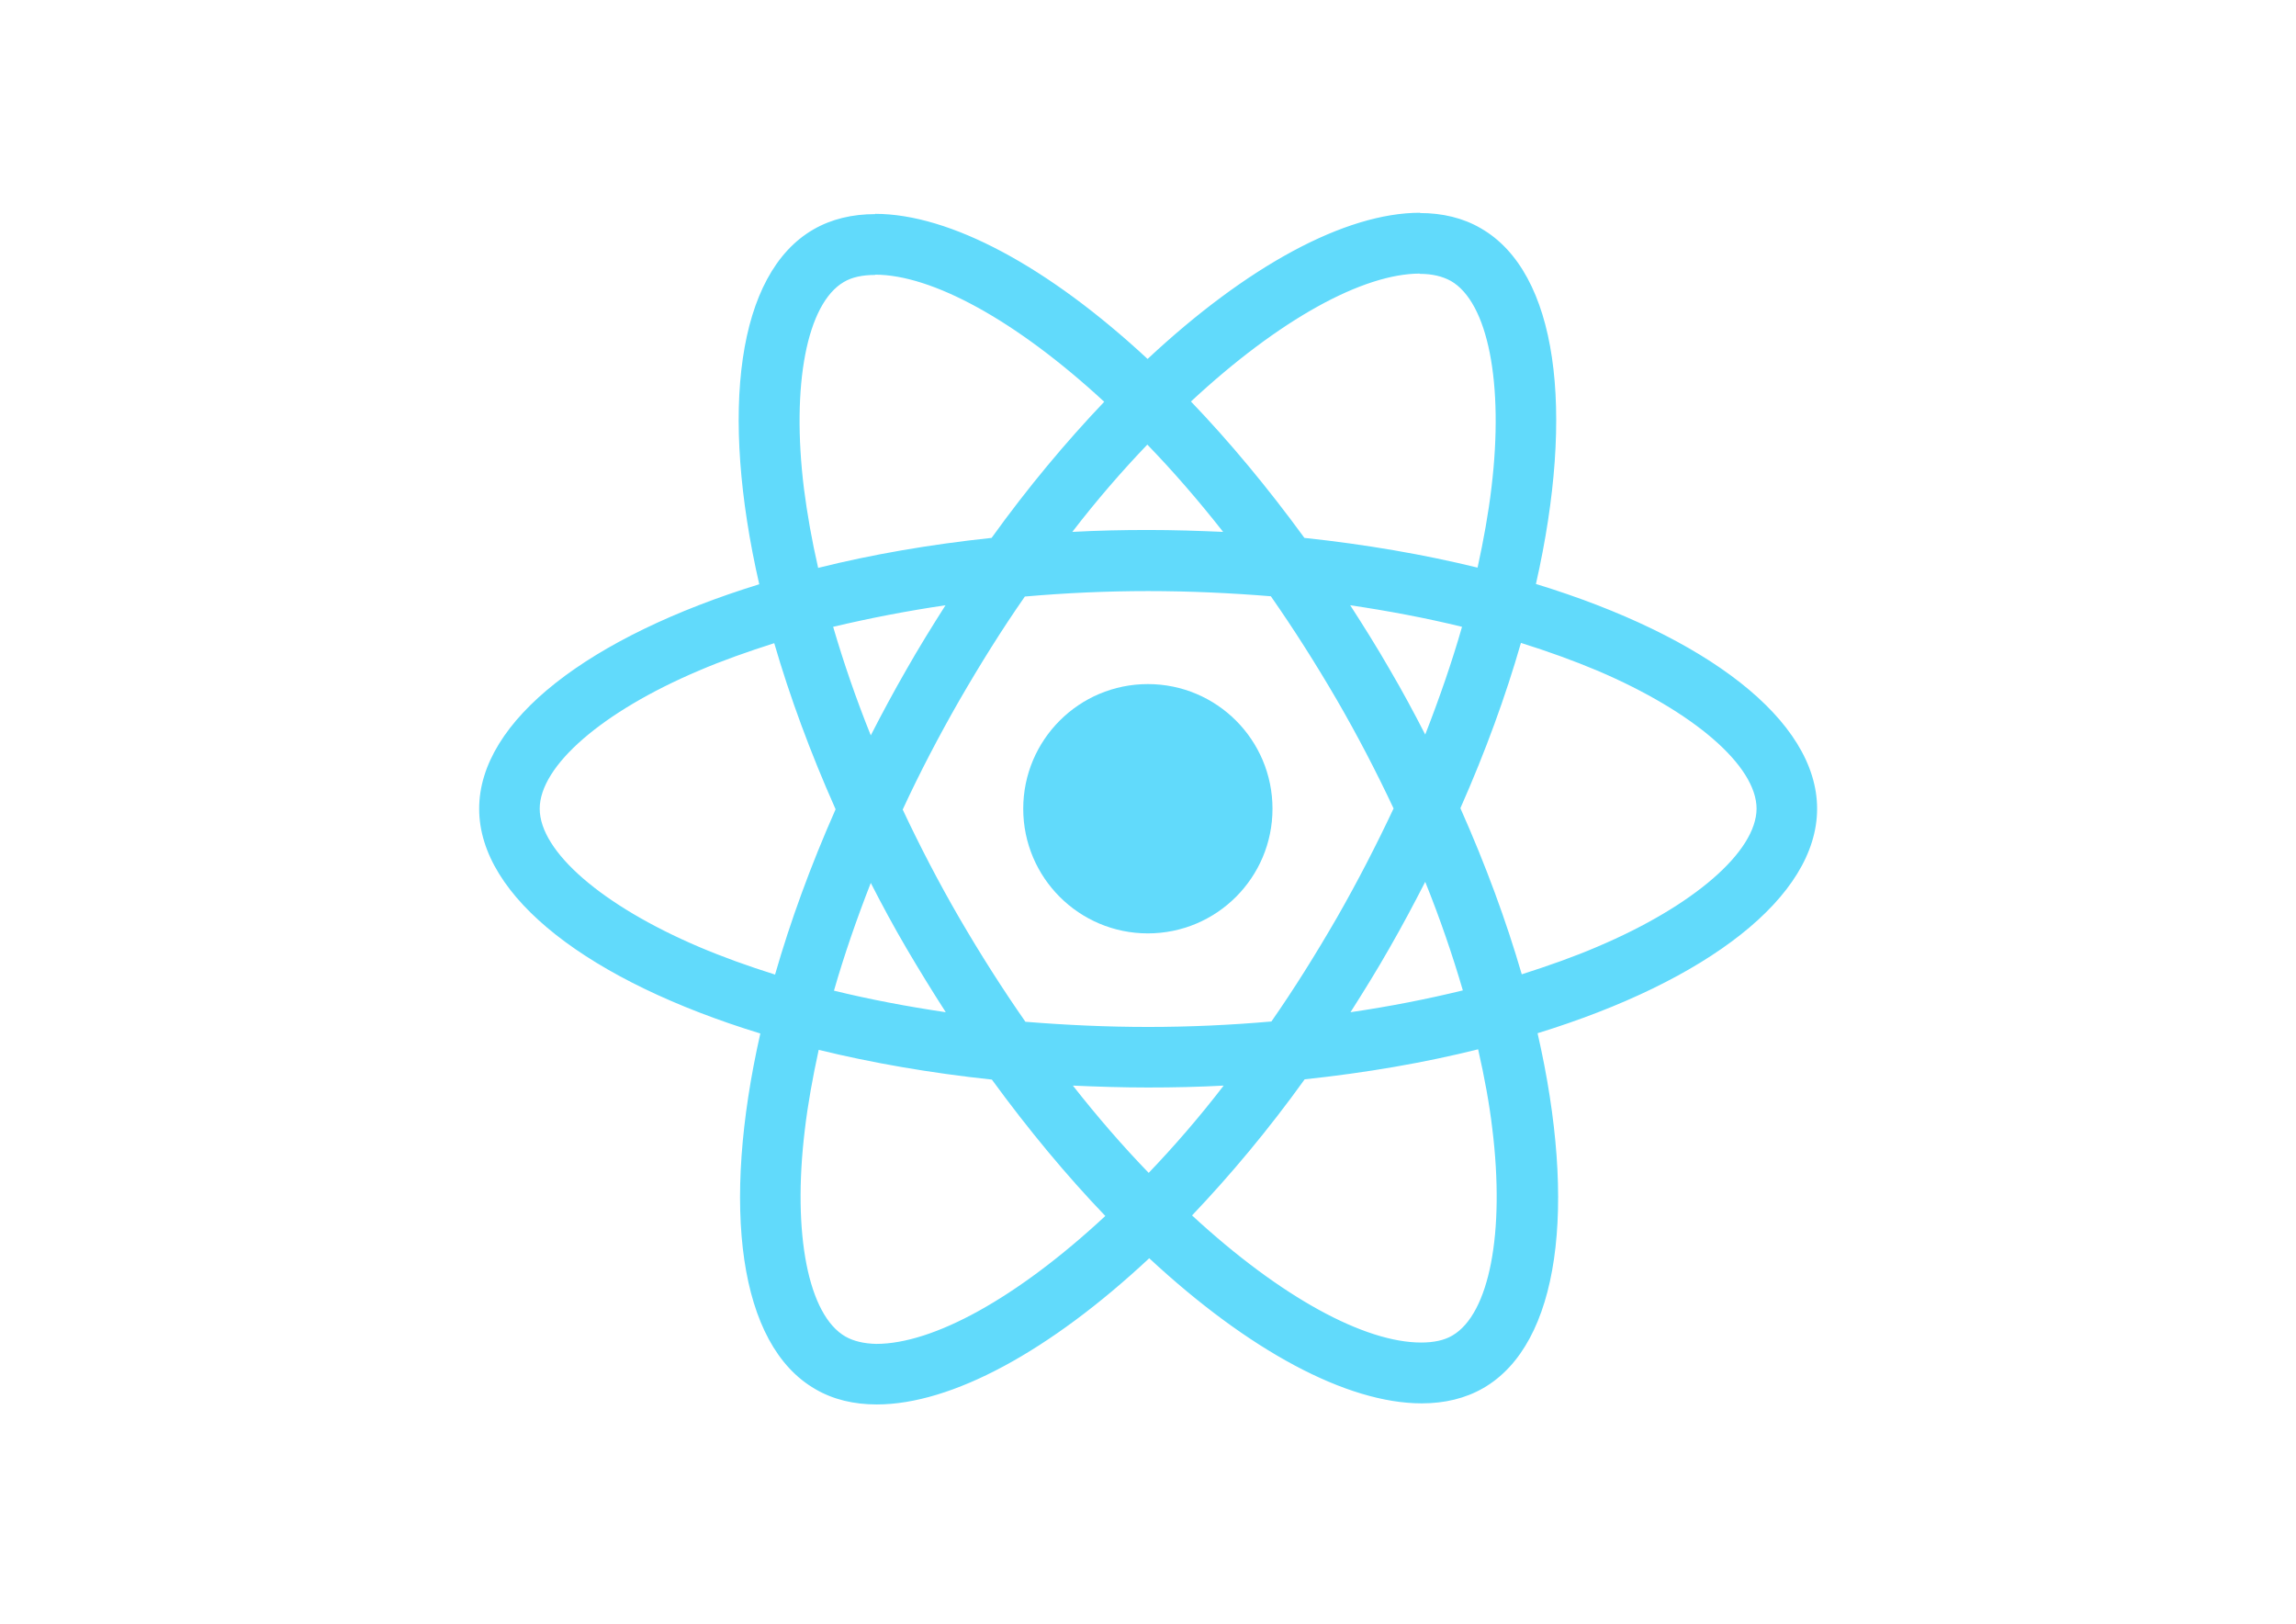
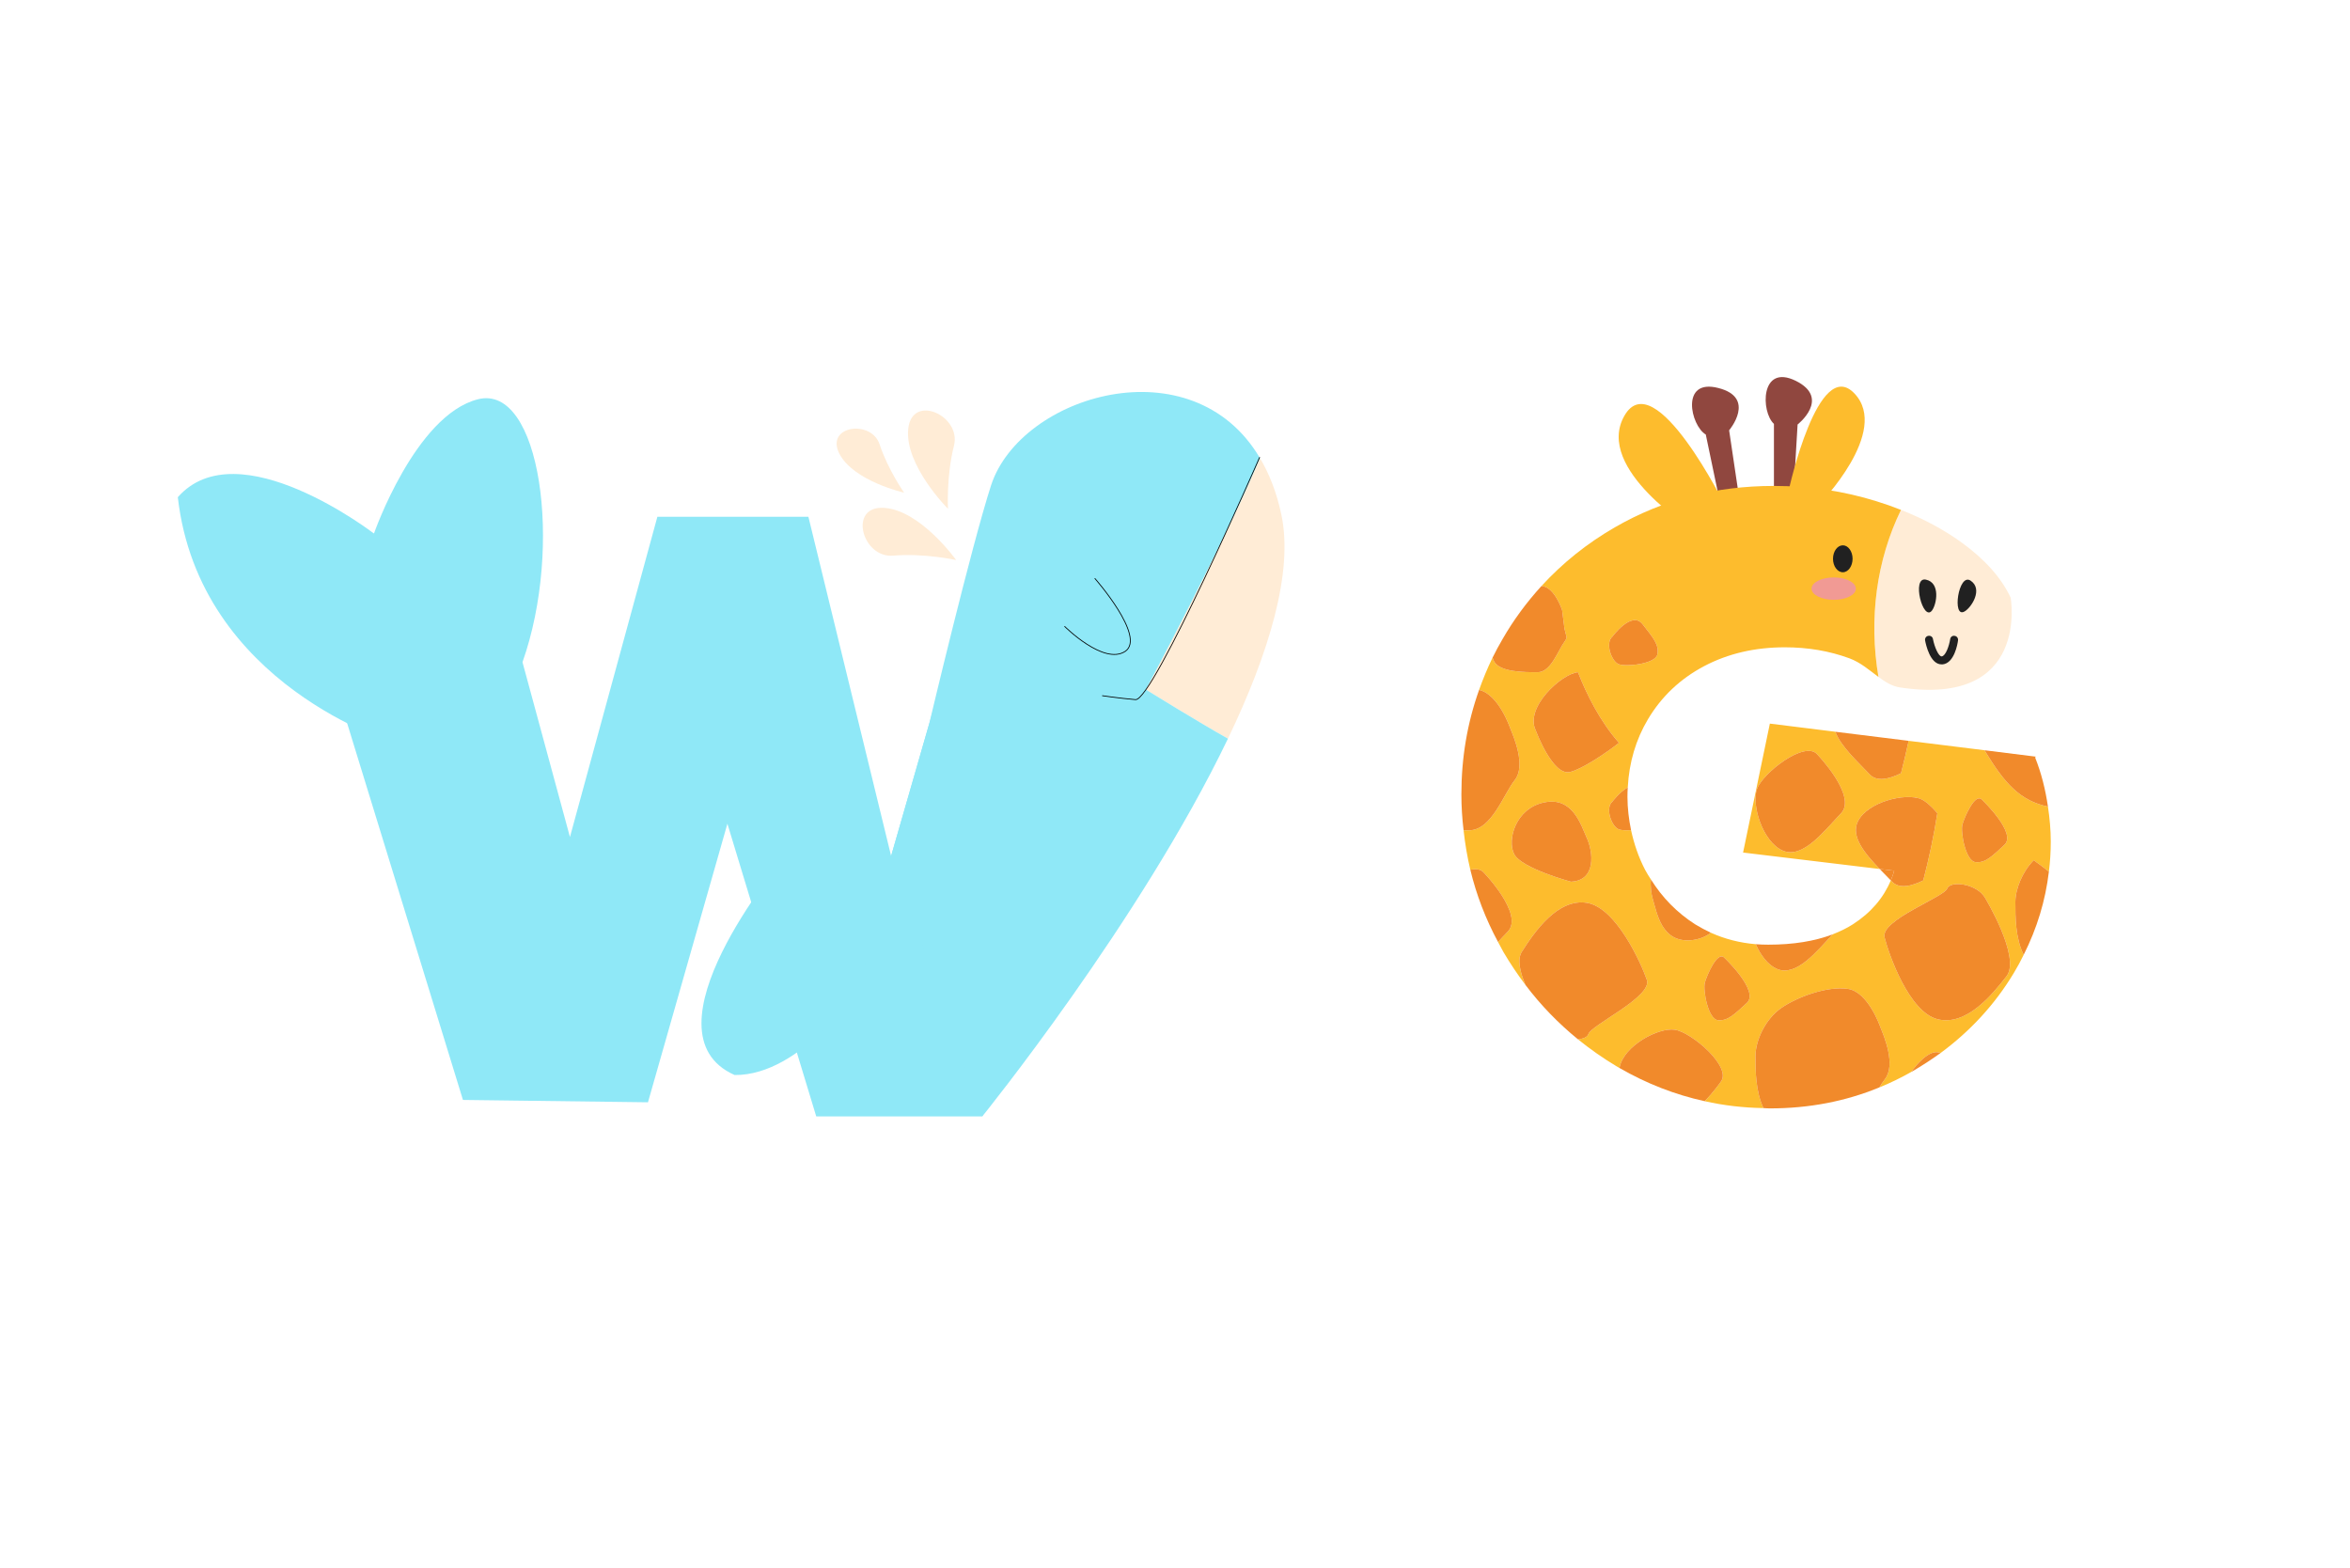
- <svg xmlns="http://www.w3.org/2000/svg" viewBox="0 0 841.9 595.3">
-   <g fill="#61DAFB">
-     <path d="M666.3 296.5c0-32.5-40.7-63.3-103.1-82.4 14.4-63.6 8-114.2-20.2-130.4-6.5-3.8-14.1-5.6-22.4-5.6v22.3c4.6 0 8.3.9 11.4 2.6 13.6 7.8 19.5 37.5 14.9 75.7-1.1 9.4-2.9 19.3-5.1 29.4-19.6-4.8-41-8.5-63.5-10.9-13.5-18.5-27.5-35.3-41.6-50 32.6-30.3 63.2-46.9 84-46.9V78c-27.5 0-63.5 19.6-99.9 53.6-36.4-33.8-72.4-53.2-99.9-53.2v22.3c20.7 0 51.4 16.5 84 46.6-14 14.7-28 31.4-41.3 49.9-22.6 2.4-44 6.1-63.6 11-2.3-10-4-19.7-5.2-29-4.7-38.2 1.1-67.9 14.6-75.8 3-1.8 6.9-2.6 11.5-2.6V78.5c-8.4 0-16 1.8-22.6 5.6-28.1 16.2-34.4 66.7-19.9 130.1-62.2 19.2-102.7 49.9-102.7 82.3 0 32.5 40.7 63.3 103.1 82.4-14.4 63.6-8 114.2 20.2 130.4 6.5 3.8 14.1 5.6 22.5 5.6 27.5 0 63.5-19.6 99.9-53.6 36.4 33.8 72.4 53.2 99.9 53.2 8.4 0 16-1.8 22.6-5.6 28.1-16.2 34.4-66.7 19.9-130.1 62-19.1 102.5-49.9 102.5-82.3zm-130.2-66.7c-3.7 12.9-8.3 26.2-13.5 39.5-4.1-8-8.4-16-13.1-24-4.6-8-9.5-15.8-14.4-23.4 14.2 2.1 27.9 4.7 41 7.9zm-45.8 106.5c-7.8 13.5-15.8 26.3-24.1 38.2-14.9 1.3-30 2-45.2 2-15.1 0-30.2-.7-45-1.9-8.3-11.9-16.4-24.6-24.2-38-7.6-13.1-14.5-26.4-20.8-39.8 6.2-13.4 13.2-26.8 20.7-39.9 7.8-13.5 15.8-26.3 24.1-38.2 14.9-1.3 30-2 45.2-2 15.1 0 30.2.7 45 1.9 8.3 11.9 16.4 24.6 24.2 38 7.6 13.1 14.5 26.4 20.8 39.8-6.3 13.4-13.2 26.8-20.7 39.9zm32.3-13c5.4 13.4 10 26.8 13.8 39.8-13.1 3.2-26.9 5.9-41.2 8 4.9-7.7 9.8-15.6 14.4-23.7 4.6-8 8.9-16.1 13-24.1zM421.2 430c-9.3-9.6-18.6-20.3-27.8-32 9 .4 18.2.7 27.5.7 9.4 0 18.7-.2 27.8-.7-9 11.7-18.3 22.4-27.5 32zm-74.4-58.9c-14.2-2.1-27.9-4.7-41-7.9 3.7-12.9 8.3-26.2 13.5-39.5 4.1 8 8.4 16 13.1 24 4.7 8 9.5 15.8 14.4 23.4zM420.7 163c9.3 9.6 18.6 20.3 27.8 32-9-.4-18.2-.7-27.5-.7-9.4 0-18.7.2-27.8.7 9-11.7 18.3-22.4 27.5-32zm-74 58.9c-4.9 7.7-9.8 15.6-14.4 23.7-4.6 8-8.9 16-13 24-5.4-13.4-10-26.8-13.8-39.8 13.1-3.1 26.9-5.8 41.2-7.9zm-90.5 125.2c-35.4-15.1-58.3-34.9-58.3-50.6 0-15.7 22.9-35.6 58.3-50.6 8.6-3.7 18-7 27.7-10.1 5.7 19.6 13.2 40 22.5 60.9-9.2 20.8-16.6 41.1-22.2 60.6-9.9-3.1-19.3-6.5-28-10.2zM310 490c-13.6-7.8-19.5-37.5-14.9-75.7 1.1-9.4 2.9-19.3 5.1-29.4 19.6 4.8 41 8.5 63.5 10.9 13.5 18.5 27.5 35.3 41.6 50-32.6 30.3-63.2 46.9-84 46.9-4.5-.1-8.3-1-11.3-2.7zm237.2-76.2c4.7 38.2-1.1 67.9-14.6 75.8-3 1.8-6.9 2.6-11.5 2.6-20.7 0-51.4-16.5-84-46.6 14-14.7 28-31.4 41.3-49.9 22.6-2.4 44-6.1 63.6-11 2.3 10.1 4.1 19.8 5.2 29.1zm38.5-66.7c-8.6 3.7-18 7-27.7 10.1-5.7-19.6-13.2-40-22.5-60.9 9.2-20.8 16.6-41.1 22.2-60.6 9.9 3.1 19.3 6.5 28.1 10.2 35.4 15.1 58.3 34.9 58.3 50.6-.1 15.7-23 35.6-58.4 50.6zM320.8 78.4z" />
-     <circle cx="420.9" cy="296.5" r="45.7" />
-     <path d="M520.5 78.1z" />
+ <svg xmlns="http://www.w3.org/2000/svg" version="1.2" viewBox="0 0 1500 1000" width="1000" height="667">
+   <defs>
+     <clipPath clipPathUnits="userSpaceOnUse" id="cp1">
+       <path d="m1350.04 284.47c0.67-1.34 0.82-26.67 4.91-32 4.09-5.34 3.76 32 3.76 32z" />
+     </clipPath>
+     <clipPath clipPathUnits="userSpaceOnUse" id="cp2">
+       <path d="m1274.49 520.43c0.11-1.01-5.88-17.23-4.55-21.62 1.33-4.38 10.08 19.54 10.08 19.54z" />
+     </clipPath>
+     <clipPath clipPathUnits="userSpaceOnUse" id="cp3">
+       <path d="m652.24 724.24c-0.9-4.11-2.27-7.57-3.99-10.48-6.61 15.77-21.39 43.45-21.39 43.45 0 0 9.91 6.15 15.38 9.19 7.61-15.87 12.37-31.23 10-42.16z" />
+     </clipPath>
+     <clipPath clipPathUnits="userSpaceOnUse" id="cp4">
+       <path d="m910.6 785.14c0 0-28.87-29.14-32.61-42.31-3.73-13.17 4.27-38.67 4.27-38.67 0 0 9.5 27 15.5 33.5 6 6.5 26.63 31.36 26.63 31.36 0 0-1.45 15.11-13.79 16.12z" />
+     </clipPath>
+     <clipPath clipPathUnits="userSpaceOnUse" id="cp5">
+       <path d="m961.9 785.14c0 0 28.87-29.14 32.6-42.31 3.73-13.17-4.27-38.67-4.27-38.67 0 0-9.5 27-15.5 33.5-6 6.5-26.63 31.36-26.63 31.36 0 0 1.46 15.11 13.8 16.12z" />
+     </clipPath>
+   </defs>
+   <style>
+ 		.s0 { fill: #90473f } 
+ 		.s1 { fill: #ffecd6 } 
+ 		.s2 { fill: #fdbc2d } 
+ 		.s3 { fill: #f18a2b } 
+ 		.s4 { fill: #212121 } 
+ 		.s5 { fill: #f19a94 } 
+ 		.s6 { fill: #000000 } 
+ 		.s7 { fill: #8fe8f7 } 
+ 		.s8 { fill: none;stroke: #8fe8f7;stroke-width: .5 } 
+ 		.s9 { fill: none;stroke: #000000;stroke-linecap: round;stroke-width: .5 } 
+ 	</style>
+   <g id="BACKGROUND">
+ 	</g>
+   <g id="OBJECTS">
+     <g id="&lt;Group&gt;">
+       <g id="&lt;Group&gt;">
+ 			</g>
+       <g id="&lt;Group&gt;">
+ 			</g>
+       <g id="&lt;Group&gt;">
+         <g id="&lt;Group&gt;">
+ 				</g>
+       </g>
+       <g id="&lt;Group&gt;">
+ 			</g>
+       <g id="&lt;Group&gt;">
+ 			</g>
+       <g id="&lt;Group&gt;">
+ 			</g>
+       <g id="&lt;Group&gt;">
+ 			</g>
+       <g id="&lt;Group&gt;">
+ 			</g>
+       <g id="&lt;Group&gt;">
+ 			</g>
+     </g>
+     <g id="&lt;Group&gt;">
+       <g id="&lt;Group&gt;">
+ 			</g>
+     </g>
+     <g id="&lt;Group&gt;">
+       <g id="&lt;Group&gt;">
+ 			</g>
+     </g>
+     <g id="&lt;Group&gt;">
+       <g id="&lt;Group&gt;" style="mix-blend-mode: multiply">
+ 			</g>
+       <g id="&lt;Group&gt;">
+ 			</g>
+     </g>
+     <g id="&lt;Group&gt;">
+       <g id="&lt;Group&gt;">
+ 			</g>
+     </g>
+     <g id="&lt;Group&gt;">
+       <g id="&lt;Group&gt;">
+ 			</g>
+       <g id="&lt;Group&gt;">
+ 			</g>
+     </g>
+     <g id="&lt;Group&gt;">
+       <path id="&lt;Path&gt;" class="s0" d="m1144.9 312.8l2.5-42.1c0 0 21.4-16.7-1.2-27.9-22.7-11.1-22.3 19.9-13.9 27.5v44.9z" />
+       <path id="&lt;Path&gt;" class="s0" d="m1109.9 316.1l-6.2-41.7c0 0 17.6-20.8-6.9-27-24.4-6.3-17.7 24-8 29.7l9.2 44z" />
+       <g id="&lt;Group&gt;">
+         <path id="&lt;Path&gt;" class="s1" d="m1199 431.8c4.3 3.2 8.6 5.9 13.6 6.7 83.3 12.7 70.8-57.3 70.8-57.3q-9-19.1-31.6-35.4-16.8-12.1-38.4-20.6c-15.6 31.9-20.7 69.5-14.4 106.6z" />
+         <path id="&lt;Compound Path&gt;" fill-rule="evenodd" class="s2" d="m1307.2 514.6c1.1 7.3 1.8 14.7 1.8 22.3 0 6.5-0.4 12.9-1.2 19.2-2.9-2.3-6.1-4.8-9.7-7.3-7.3 7.5-11.7 18.4-11.7 26.8 0 9.4 0 22.9 5.3 33.6-1.9 3.9-4 7.8-6.3 11.6-12.1 20.1-27.8 37.1-46.8 51.1-7-3.6-17 9.8-17 9.8-0.6 0.6-1.1 1.3-1.4 2.1q-10 5.7-20.6 10c1.2-2 2.4-3.8 3.5-5.2 7.2-9.2-0.5-27.5-2.9-33.3 0 0-7.7-22.6-20.8-24.4-13.1-1.9-32.3 5.2-42.4 12.2-10.1 7-16.5 20.7-16.5 30.8 0 9.3 0.1 22.5 5.1 33.1q-19.3-0.3-37.5-4.4c5.9-6 10.2-12.3 10.2-12.3 7.6-9.4-18.6-31.7-29.2-33.3-10.6-1.6-32.5 10.2-35.3 23.9-0.1 0.2-0.1 0.3-0.1 0.5-0.6-0.4-1.3-0.7-1.9-1.1-8.7-5.2-16.9-11-24.6-17.2 3.4-0.3 6.1-1.4 6.7-3.4 1.7-5.7 40.9-23.8 37.3-34.5-3.7-10.7-19.6-46.2-38.3-49.2-18.6-3-33.4 18.5-41.5 31.2-3.1 4.8-1.2 13 2.3 21.2q-7.5-9.9-14-20.9c-1.2-2.2-2.3-4.3-3.5-6.5 2.1-2.3 4.2-4.6 6.2-6.6 10.5-11-15.2-37.6-15.2-37.6-1.9-2.3-5-2.7-8.7-1.9q-2.9-12.3-4.3-25.2 1.8 0 3.5 0c14.4 0 21.9-22.9 29.2-32.1 7.2-9.1-0.6-27.4-3-33.2 0 0-7.3-21.5-19.8-24.3 2.5-7 5.3-13.8 8.6-20.6 0.4 0.9 0.6 1.8 1 2.5 3.8 6.8 19.3 6.8 27.8 6.8 8.5 0 13-14 17.2-19.6q0.9-1.2 1.3-2.6c-0.9-3.5-1.4-5.6-1.4-5.6 0 0-0.5-4.4-1.5-11.8q-0.1-0.2-0.1-0.3c0 0-4.6-13.9-12.3-15-0.2-0.1-0.5 0-0.8-0.1 13.4-14.6 29-27.2 46.9-37.5q45.7-26.4 101.4-26.4 34.2 0 65.6 9.8 8.1 2.5 15.6 5.5c-15.6 31.9-20.7 69.5-14.4 106.6-5.7-4.2-11.3-9.2-18.6-11.9q-19.1-7-41.1-7-28.7 0-51.5 12-22.9 12.1-35.9 33.9-11.6 19.5-12.9 43.5c-5.2 2.9-9.8 9.1-9.8 9.1-4.8 4-0.6 15.9 4.1 17.7 1.6 0.6 4.5 0.7 7.8 0.5 1.9 8.8 4.8 17.3 9 25.4 1.1 2.1 2.4 4.1 3.7 6.1-0.5 4.5 0.2 9.2 1.2 12.6 2.7 8.9 5.5 27.5 24 26.2 5.2-0.4 9.6-2.2 13.1-4.8q13.3 6 28.6 7.3c3.1 7 7.7 13.3 13.6 15.8 12.2 5.2 25.2-11.1 35.5-22.1 4.6-1.8 9-3.9 12.9-6.4 11.5-7.4 19.5-16.8 24.2-28q0.3 0.4 0.7 0.7c4.6 4.9 12.5 3 20-0.7 3.6-13.7 6.7-28.1 9-42.9-3.6-4.3-7.5-7.7-10.4-9-9.9-4.2-34.1 1.7-40.3 14.2-4.8 9.7 4.6 20.7 13.9 30.4l-87.2-10.5 17.1-82.3 41.8 5.2c3.5 9.5 14.5 19.3 21.9 27.2 4.5 4.9 12.5 3 20-0.7 1.7-6.7 3.4-13.7 4.9-20.7l48.4 6c13.1 21.8 23 32.2 40.5 36zm-147.2-33.3c-7.8-9.3-34.9 11.9-38.5 22-3.7 10.1 3.6 33.9 16.5 39.4 12.8 5.5 26.5-12.8 37.1-23.8 10.5-11-15.1-37.6-15.1-37.6zm-126.7-57.6c4.8 1.8 23.4-0.2 24.6-6.3 1.2-6.1-2.6-10.5-9.5-19.3-6.9-8.8-19.2 8-19.2 8-4.8 3.9-0.6 15.9 4.1 17.6zm-20.4 111c-3.8-8.4-9-26.6-27.2-22.8-18.2 3.7-23.9 23.9-19.2 33 4.6 9.1 36.2 17.6 36.2 17.6 16.5-0.7 14.1-19.3 10.2-27.8zm20.5-60.8c-12.2-13.9-20.7-31-26.2-45.1-10.5 1-34.2 22.6-26.9 37.2 0 0 10.7 29.1 21.8 26.5 7.5-1.8 21.9-11.3 31.3-18.6zm67.2 137.1c-4.3-4.5-11 11-12.4 15.9-1.3 4.9 2.1 23.3 8.3 24 6.2 0.6 10.3-3.5 18.5-11 8.2-7.6-14.4-28.9-14.4-28.9zm160.3-61c6.2 0.7 10.3-3.4 18.5-11 8.2-7.5-14.4-28.9-14.4-28.9-4.3-4.4-11 11-12.4 15.9-1.3 5 2.1 23.3 8.3 24zm6.2 22.9c-4.9-8.9-22-11.5-24.2-6-2.1 5.5-42.7 20.1-40 31.1 2.8 11 15.6 47.7 33.9 52.3 18.3 4.5 34.8-15.6 44-27.5 9.2-12-13.7-49.9-13.7-49.9z" />
+         <path id="&lt;Path&gt;" class="s3" d="m1242.9 566.9c-2.1 5.5-42.7 20.1-40 31.1 2.8 11 15.6 47.7 33.9 52.3 18.3 4.5 34.8-15.6 44-27.5 9.2-12-13.7-49.9-13.7-49.9-4.9-8.9-22-11.5-24.2-6z" />
+         <path id="&lt;Path&gt;" class="s3" d="m1013.9 659.7c1.7-5.7 40.9-23.8 37.3-34.5-3.7-10.7-19.6-46.2-38.3-49.2-18.6-3-33.4 18.5-41.5 31.2-3.1 4.8-1.2 13 2.3 21.2 9.8 13 21 24.5 33.5 34.7 3.4-0.3 6.1-1.4 6.7-3.4z" />
+         <path id="&lt;Path&gt;" class="s3" d="m1007.2 428.8c-10.5 1-34.2 22.6-26.9 37.2 0 0 10.7 29.1 21.8 26.5 7.5-1.8 21.9-11.3 31.3-18.6-12.2-13.9-20.7-31-26.2-45.1z" />
+         <path id="&lt;Path&gt;" class="s3" d="m1134.3 618.2c12.2 5.2 25.2-11.1 35.5-22.1-11.5 4.4-25.2 6.6-41.1 6.6-2.7 0-5.4-0.1-8-0.3 3.1 7 7.7 13.3 13.6 15.8z" />
+         <path id="&lt;Path&gt;" class="s3" d="m1121.5 503.3c-3.7 10.1 3.6 33.9 16.5 39.4 12.8 5.5 26.5-12.8 37.1-23.8 10.5-11-15.1-37.6-15.1-37.6-7.8-9.3-34.9 11.9-38.5 22z" />
+         <path id="&lt;Path&gt;" class="s3" d="m947.2 556.8c-1.9-2.3-5-2.7-8.7-1.9q5.8 24 17.7 46.1c2.1-2.3 4.2-4.6 6.2-6.6 10.5-11-15.2-37.6-15.2-37.6z" />
+         <path id="&lt;Path&gt;" class="s3" d="m1069.1 657c-10.6-1.6-32.5 10.2-35.3 23.9-0.1 0.2-0.1 0.3-0.1 0.5q26 15 54.4 21.2c5.9-6 10.2-12.3 10.2-12.3 7.6-9.4-18.6-31.7-29.2-33.3z" />
+         <path id="&lt;Path&gt;" class="s3" d="m1213.4 493.3c1.7-6.7 3.4-13.7 4.9-20.7l-46.8-5.8c3.5 9.5 14.5 19.3 21.9 27.2 4.5 4.9 12.5 3 20-0.7z" />
+         <path id="&lt;Path&gt;" class="s3" d="m1199.8 554.4c2.5 2.5 4.9 5 7.1 7.3 0.8-2 1.6-4.1 2.2-6.2z" />
+         <path id="&lt;Path&gt;" class="s3" d="m1227.6 561.7c3.6-13.7 6.7-28.1 9-42.9-3.6-4.3-7.5-7.7-10.4-9-9.9-4.2-34.1 1.7-40.3 14.2-4.8 9.7 4.6 20.7 13.9 30.4l9.3 1.1c-0.6 2.1-1.4 4.2-2.2 6.2q0.3 0.4 0.7 0.7c4.6 4.9 12.5 3 20-0.7z" />
+         <path id="&lt;Path&gt;" class="s3" d="m1200.2 655.3c0 0-7.7-22.6-20.8-24.4-13.1-1.9-32.3 5.2-42.4 12.2-10.1 7-16.5 20.7-16.5 30.8 0 9.3 0.1 22.5 5.1 33.1 1.4 0.1 2.7 0.2 4.1 0.2q37.4 0 69.9-13.4c1.2-2 2.4-3.8 3.5-5.2 7.2-9.2-0.5-27.5-2.9-33.3z" />
+         <path id="&lt;Path&gt;" class="s3" d="m966.9 497.6c7.2-9.1-0.6-27.4-3-33.2 0 0-7.3-21.5-19.8-24.3-7.5 21-11.3 43.2-11.3 66.7 0 7.8 0.5 15.4 1.4 22.9q1.8 0 3.5 0c14.4 0 21.9-22.9 29.2-32.1z" />
+         <path id="&lt;Path&gt;" class="s3" d="m981.5 428.8c8.5 0 13-14 17.2-19.6q0.9-1.2 1.3-2.6c-0.9-3.5-1.4-5.6-1.4-5.6 0 0-0.5-4.4-1.5-11.8q-0.1-0.2-0.1-0.3c0 0-4.6-13.9-12.3-15-0.2-0.1-0.5 0-0.8-0.1-9.4 10.3-17.8 21.6-24.9 34q-3.4 5.8-6.3 11.7c0.4 0.9 0.6 1.8 1 2.5 3.8 6.8 19.3 6.8 27.8 6.8z" />
+         <path id="&lt;Path&gt;" class="s3" d="m1286.4 575.6c0 9.4 0 22.9 5.3 33.6q12.8-25.4 16.1-53.1c-2.9-2.3-6.1-4.8-9.7-7.3-7.3 7.5-11.7 18.4-11.7 26.8z" />
+         <path id="&lt;Path&gt;" class="s3" d="m1299.5 482.7l-32.8-4.1c13.1 21.8 23 32.2 40.5 36-1.6-10.9-4.2-21.4-8.2-31.4z" />
+         <path id="&lt;Path&gt;" class="s3" d="m1100.6 611c-4.3-4.5-11 11-12.4 15.9-1.3 4.9 2.1 23.3 8.3 24 6.2 0.6 10.3-3.5 18.5-11 8.2-7.6-14.4-28.9-14.4-28.9z" />
+         <path id="&lt;Path&gt;" class="s3" d="m1260.9 550c6.2 0.7 10.3-3.4 18.5-11 8.2-7.5-14.4-28.9-14.4-28.9-4.3-4.4-11 11-12.4 15.9-1.3 5 2.1 23.3 8.3 24z" />
+         <path id="&lt;Path&gt;" class="s3" d="m1221.6 681.7c-0.6 0.6-1.1 1.3-1.4 2.1q0.2-0.1 0.4-0.2c6.3-3.7 12.3-7.6 18-11.7-7-3.6-17 9.8-17 9.8z" />
+         <path id="&lt;Path&gt;" class="s3" d="m1029.2 511.4c-4.8 4-0.6 15.9 4.1 17.7 1.6 0.6 4.5 0.7 7.8 0.5-1.4-6.9-2.3-14-2.3-21.3q0-3 0.2-6c-5.2 2.9-9.8 9.1-9.8 9.1z" />
+         <path id="&lt;Path&gt;" class="s3" d="m1033.3 423.7c4.8 1.8 23.4-0.2 24.6-6.3 1.2-6.1-2.6-10.5-9.5-19.3-6.9-8.8-19.2 8-19.2 8-4.8 3.9-0.6 15.9 4.1 17.6z" />
+         <path id="&lt;Path&gt;" class="s3" d="m1055 573.7c2.7 8.9 5.5 27.5 24 26.2 5.2-0.4 9.6-2.2 13.1-4.8q-5.2-2.4-10.1-5.4c-11.7-7.5-21-17.1-28.2-28.6-0.5 4.5 0.2 9.2 1.2 12.6z" />
+         <path id="&lt;Path&gt;" class="s3" d="m985.7 511.9c-18.2 3.7-23.9 23.9-19.2 33 4.6 9.1 36.2 17.6 36.2 17.6 16.5-0.7 14.1-19.3 10.2-27.8-3.8-8.4-9-26.6-27.2-22.8z" />
+       </g>
+       <path id="&lt;Path&gt;" class="s4" d="m1176.3 365c-3.5 0-6.3-3.9-6.3-8.6 0-4.7 2.8-8.6 6.3-8.6 3.4 0 6.2 3.9 6.2 8.6 0 4.7-2.8 8.6-6.2 8.6z" />
+       <path id="&lt;Path&gt;" class="s5" d="m1170.5 382.6c-7.8 0-14.2-3.2-14.2-7.1 0-4 6.4-7.2 14.2-7.2 7.8 0 14.1 3.2 14.1 7.2 0 3.9-6.3 7.1-14.1 7.1z" />
+       <path id="&lt;Path&gt;" class="s4" d="m1233.2 389.4c3-4 5.5-17.7-3.9-19.7-9.4-2-1.8 27.3 3.9 19.7z" />
+       <path id="&lt;Path&gt;" class="s4" d="m1254 390c4.4-2.5 11.9-14.2 3.9-19.6-7.9-5.5-12.1 24.5-3.9 19.6z" />
+       <g id="&lt;Group&gt;">
+         <path id="&lt;Path&gt;" class="s4" d="m1239.3 423.8q0.3 0 0.7 0c7.4-0.8 9.5-12.9 9.8-15.3 0.2-1.4-0.7-2.7-2.1-2.9-1.5-0.3-2.7 0.7-2.9 2.1-0.7 4.4-2.9 10.7-5.4 11q0 0-0.1 0c-1.9 0-4.5-5.9-5.5-11.1-0.2-1.4-1.6-2.3-3-2-1.4 0.2-2.3 1.6-2 3 0.5 2.6 3.2 15.2 10.5 15.2z" />
+       </g>
+       <path id="&lt;Path&gt;" class="s2" d="m1082.1 338.9c0 0-64.6-39.7-45.3-73.7 19.3-34.1 64.6 57.8 64.6 57.8z" />
+       <path id="&lt;Path&gt;" class="s2" d="m1161.2 321.7c0 0 45.6-46.5 22.5-70.8-23.1-24.4-41.9 61.5-41.9 61.5z" />
+     </g>
+     <g id="&lt;Group&gt;">
+       <g id="&lt;Group&gt;">
+ 			</g>
+     </g>
+     <g id="&lt;Group&gt;">
+       <g id="&lt;Group&gt;">
+ 			</g>
+       <path id="&lt;Path&gt;" class="s4" d="" />
+     </g>
+     <g id="&lt;Group&gt;">
+       <g id="&lt;Group&gt;">
+ 			</g>
+     </g>
+     <g id="&lt;Group&gt;">
+       <g id="&lt;Group&gt;">
+ 			</g>
+       <g id="&lt;Group&gt;">
+ 			</g>
+       <g id="&lt;Group&gt;">
+ 			</g>
+     </g>
+     <g id="&lt;Group&gt;">
+       <g id="&lt;Group&gt;">
+         <g id="&lt;Group&gt;">
+ 				</g>
+         <g id="&lt;Group&gt;">
+ 				</g>
+       </g>
+       <g id="&lt;Group&gt;">
+ 			</g>
+       <g id="&lt;Group&gt;">
+ 			</g>
+       <g id="&lt;Group&gt;">
+ 			</g>
+       <g id="&lt;Group&gt;">
+ 			</g>
+     </g>
+     <g id="&lt;Group&gt;">
+       <g id="&lt;Group&gt;">
+ 			</g>
+       <g id="&lt;Group&gt;">
+         <g id="&lt;Group&gt;">
+ 				</g>
+       </g>
+     </g>
+     <g id="&lt;Group&gt;">
+       <g id="&lt;Group&gt;">
+ 			</g>
+       <g id="&lt;Clip Group&gt;" clip-path="url(#cp1)">
+         <g id="&lt;Group&gt;">
+ 				</g>
+         <g id="&lt;Group&gt;">
+ 				</g>
+         <g id="&lt;Group&gt;">
+ 				</g>
+         <g id="&lt;Group&gt;">
+ 				</g>
+       </g>
+     </g>
+     <g id="&lt;Group&gt;">
+       <g id="&lt;Group&gt;">
+ 			</g>
+     </g>
+     <g id="&lt;Group&gt;">
+       <g id="&lt;Group&gt;">
+ 			</g>
+       <g id="&lt;Group&gt;">
+ 			</g>
+       <g id="&lt;Group&gt;">
+ 			</g>
+       <g id="&lt;Group&gt;">
+ 			</g>
+     </g>
+     <g id="&lt;Group&gt;">
+       <g id="&lt;Group&gt;">
+ 			</g>
+     </g>
+     <g id="&lt;Group&gt;">
+       <g id="&lt;Group&gt;">
+ 			</g>
+       <g id="&lt;Group&gt;">
+ 			</g>
+       <g id="&lt;Group&gt;">
+ 			</g>
+       <g id="&lt;Group&gt;">
+ 			</g>
+       <g id="&lt;Group&gt;">
+ 			</g>
+       <g id="&lt;Group&gt;">
+ 			</g>
+       <g id="&lt;Group&gt;">
+ 			</g>
+     </g>
+     <g id="&lt;Group&gt;">
+       <g id="&lt;Group&gt;">
+ 			</g>
+     </g>
+     <g id="&lt;Group&gt;">
+       <g id="&lt;Group&gt;">
+ 			</g>
+     </g>
+     <g id="&lt;Group&gt;">
+       <g id="&lt;Group&gt;">
+ 			</g>
+       <g id="&lt;Clip Group&gt;" clip-path="url(#cp2)">
+         <g id="&lt;Group&gt;">
+ 				</g>
+         <g id="&lt;Group&gt;">
+ 				</g>
+         <g id="&lt;Group&gt;">
+ 				</g>
+         <g id="&lt;Group&gt;">
+ 				</g>
+       </g>
+     </g>
+     <g id="&lt;Group&gt;">
+       <g id="&lt;Group&gt;">
+         <g id="&lt;Group&gt;">
+ 				</g>
+       </g>
+       <path id="&lt;Path&gt;" class="s1" d="m-102.3 546c0 0 3.5 9 5.9 8 2.5-1.1 1-9.3 1-9.3z" />
+       <path id="&lt;Path&gt;" class="s6" d="m-129.3 532.5c0 2.4-1 4.4-2.3 4.4-1.3 0-2.4-2-2.4-4.4 0-2.5 1.1-4.4 2.4-4.4 1.3 0 2.3 1.9 2.3 4.4z" />
+       <path id="&lt;Path&gt;" class="s6" d="m-100.8 530.5c0 2.4-1.1 4.4-2.4 4.4-1.3 0-2.4-2-2.4-4.4 0-2.4 1.1-4.4 2.4-4.4 1.3 0 2.4 2 2.4 4.4z" />
+     </g>
+     <g id="&lt;Group&gt;">
+       <g id="&lt;Group&gt;">
+         <g id="&lt;Group&gt;">
+           <path id="&lt;Compound Path&gt;" class="s7" d="m637 309.5l122.1 58.3-132.1 344.5h-106l-56.7-186.8-50.7 177.8-118.1-1.5-106.4-346.1 116.5-36.1 58.2 214.4 55.8-204.4h96.4l52.8 216.5z" />
+         </g>
+         <path id="&lt;Path&gt;" class="s7" d="m252.3 474.2c0 0-125.1-36.8-138.8-157.1 38.4-43.7 125.2 23.2 125.2 23.2 0 0 26.3-75.5 66.3-85.7 39.9-10.2 54.6 94 28.5 167.8" />
+       </g>
+       <g id="&lt;Group&gt;">
+         <path id="&lt;Path&gt;" class="s1" d="m817.8 327.8c-3-14-7.7-25.8-13.6-35.7-22.5 53.6-72.8 147.8-72.8 147.8 0 0 33.8 20.9 52.4 31.3 25.9-54 42.1-106.3 34-143.4z" />
+         <g id="&lt;Clip Group&gt;" clip-path="url(#cp3)">
+           <path id="&lt;Path&gt;" class="s8" d="m1100.5 185.3l67.2 51.1" />
+           <path id="&lt;Path&gt;" class="s8" d="m1149 169.7l67.1 51.2" />
+           <path id="&lt;Path&gt;" class="s8" d="m1155.3 152.8l67.1 51.2" />
+           <path id="&lt;Path&gt;" class="s8" d="m1164.3 133.9l67.2 51.2" />
+           <path id="&lt;Path&gt;" class="s8" d="m1173.4 114.9l67.1 51.2" />
+           <path id="&lt;Path&gt;" class="s8" d="m1182.4 96l67.1 51.1" />
+           <path id="&lt;Path&gt;" class="s8" d="m1191.4 77l67.1 51.2" />
+         </g>
+         <path id="&lt;Path&gt;" class="s7" d="m804.2 292.1c-43.2-73.2-152.7-40.4-171.6 17.4-12.7 39.3-39.3 151.4-39.3 151.4l-24.5 85.2 58.2 166.2c0 0 100.9-124.7 156.8-241.1-18.6-10.4-52.4-31.3-52.4-31.3 0 0 50.3-94.2 72.8-147.8z" />
+       </g>
+       <path id="&lt;Path&gt;" class="s9" d="m703.7 443.8c0 0 9.8 1.5 21.1 2.5 11.3 0.9 79.2-154.6 79.2-154.6" />
+       <path id="&lt;Path&gt;" class="s9" d="m679.6 399.6c0 0 24.9 24.9 38.6 15.9 13.6-9.1-19.3-46.5-19.3-46.5" />
+       <path id="&lt;Path&gt;" class="s7" d="m498.8 549.4c0 0-91.1 109.3-29.9 136.5 43.2 0.4 79.4-56.7 82.8-55 3.4 1.7 0.4-93.7-52.9-81.5z" />
+       <g id="&lt;Group&gt;">
+         <path id="&lt;Path&gt;" class="s1" d="m610.3 357.2c0 0-20.4-4.5-40.2-2.8-19.9 1.7-28.9-32.1-5.7-30.5 23.3 1.6 45.9 33.3 45.9 33.3z" />
+         <path id="&lt;Path&gt;" class="s1" d="m605.1 324.5c0 0-1.1-20.9 3.8-40.2 5-19.3-27-33.8-29.2-10.6-2.2 23.2 25.4 50.8 25.4 50.8z" />
+         <path id="&lt;Path&gt;" class="s1" d="m577.1 314.2c0 0-10.3-14.6-15.6-30.7-5.2-16.2-34.8-12.1-25.8 5.7 9 17.7 41.4 25 41.4 25z" />
+       </g>
+     </g>
+     <g id="&lt;Group&gt;">
+       <g id="&lt;Group&gt;">
+ 			</g>
+     </g>
+     <g id="&lt;Group&gt;">
+       <g id="&lt;Group&gt;">
+ 			</g>
+       <g id="&lt;Clip Group&gt;" clip-path="url(#cp4)">
+ 			</g>
+       <g id="&lt;Clip Group&gt;" clip-path="url(#cp5)">
+ 			</g>
+     </g>
+     <g id="&lt;Group&gt;">
+       <g id="&lt;Group&gt;">
+ 			</g>
+       <g id="&lt;Group&gt;">
+ 			</g>
+     </g>
+   </g>
+   <g id="DESIGNED BY FREEPIK">
+     <g id="&lt;Group&gt;">
+       <g id="&lt;Group&gt;">
+         <g id="&lt;Group&gt;">
+ 				</g>
+       </g>
+       <g id="&lt;Group&gt;">
+ 			</g>
+     </g>
  </g>
</svg>
